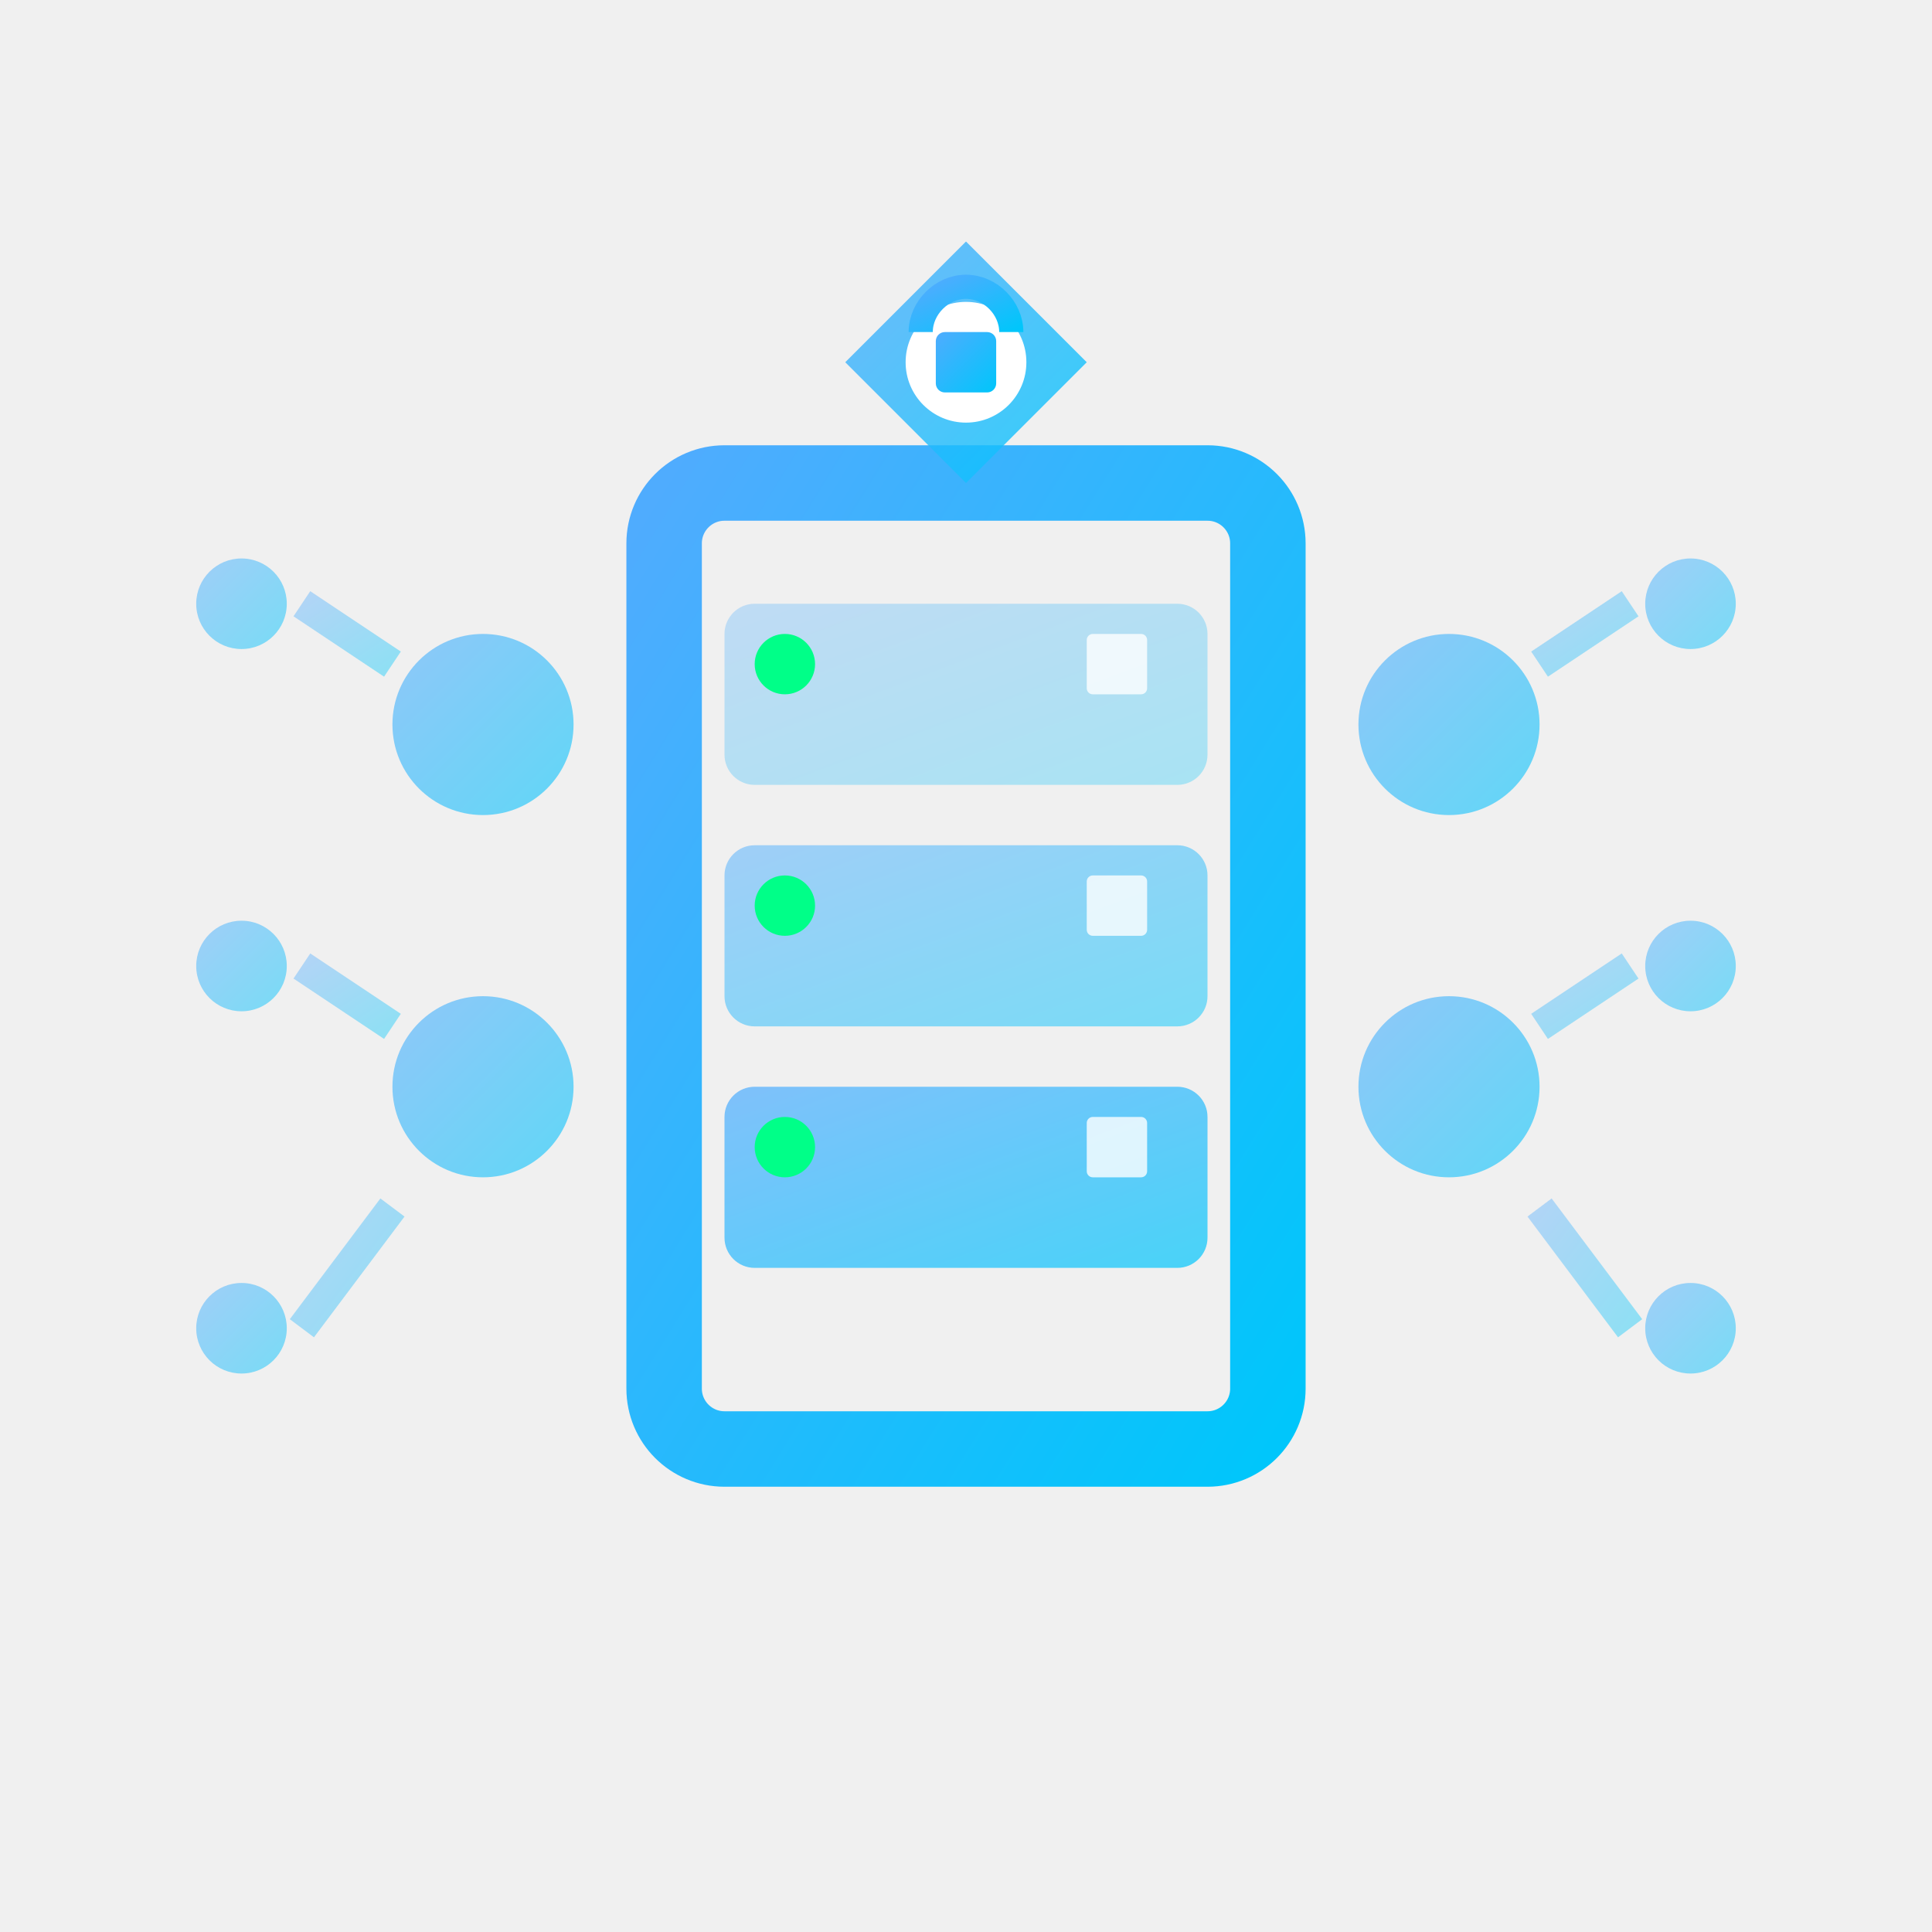
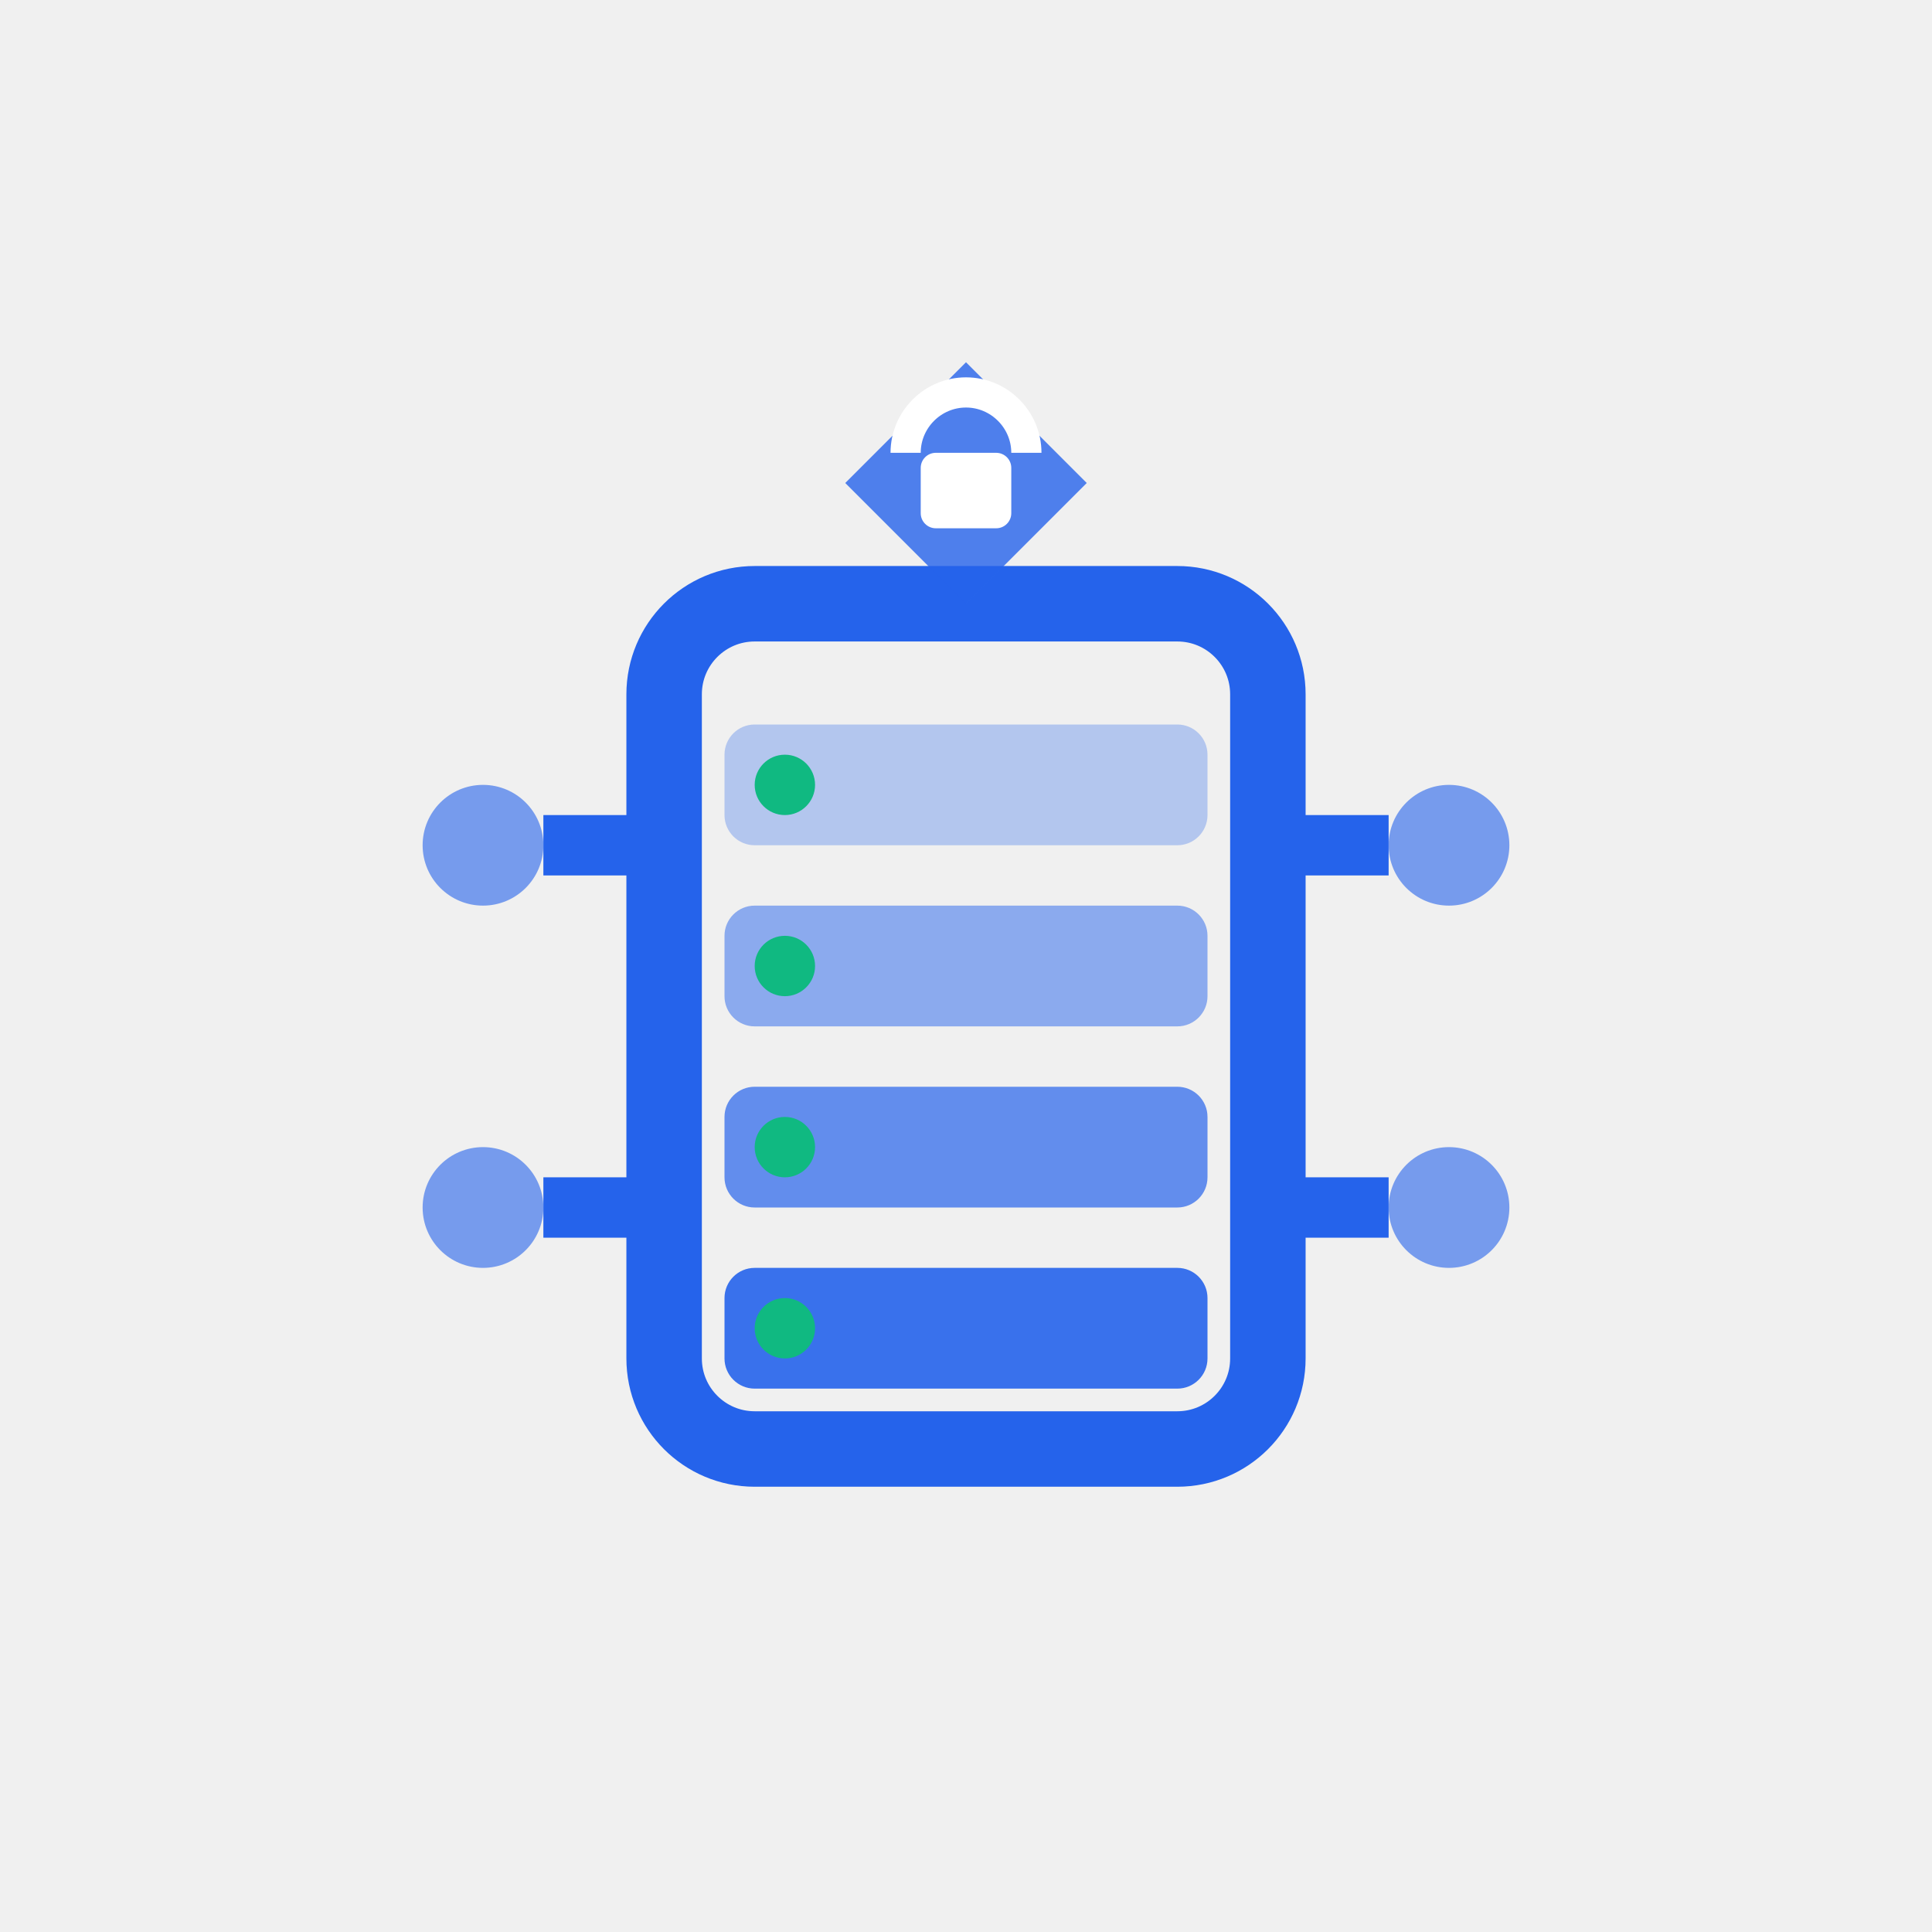
<svg xmlns="http://www.w3.org/2000/svg" width="64" height="64" viewBox="0 0 64 64" fill="none">
-   <defs>
-     <linearGradient id="dataGradient" x1="0%" y1="0%" x2="100%" y2="100%">
-       <stop offset="0%" style="stop-color:#4facfe;stop-opacity:1" />
-       <stop offset="100%" style="stop-color:#00c6fb;stop-opacity:1" />
-     </linearGradient>
-   </defs>
-   <rect x="22" y="16" width="20" height="32" rx="2" fill="none" stroke="url(#dataGradient)" stroke-width="2.5" />
-   <rect x="24" y="20" width="16" height="6" rx="1" fill="url(#dataGradient)" opacity="0.3" />
-   <rect x="24" y="28" width="16" height="6" rx="1" fill="url(#dataGradient)" opacity="0.5" />
-   <rect x="24" y="36" width="16" height="6" rx="1" fill="url(#dataGradient)" opacity="0.7" />
-   <path d="M32 8 L36 12 L32 16 L28 12 Z" fill="url(#dataGradient)" opacity="0.8" />
-   <circle cx="32" cy="12" r="2" fill="white" />
-   <rect x="31" y="11" width="2" height="2" rx="0.3" fill="url(#dataGradient)" />
-   <path d="M30.5 11 C30.5 10.2 31.2 9.5 32 9.5 S33.5 10.2 33.5 11" fill="none" stroke="url(#dataGradient)" stroke-width="0.8" />
-   <circle cx="16" cy="24" r="3" fill="url(#dataGradient)" opacity="0.6" />
-   <circle cx="48" cy="24" r="3" fill="url(#dataGradient)" opacity="0.6" />
-   <circle cx="16" cy="36" r="3" fill="url(#dataGradient)" opacity="0.6" />
-   <circle cx="48" cy="36" r="3" fill="url(#dataGradient)" opacity="0.6" />
-   <path d="M19 24 L22 24" stroke="url(#dataGradient)" stroke-width="2" opacity="0.7" />
-   <path d="M42 24 L45 24" stroke="url(#dataGradient)" stroke-width="2" opacity="0.7" />
-   <path d="M19 36 L22 36" stroke="url(#dataGradient)" stroke-width="2" opacity="0.7" />
-   <path d="M42 36 L45 36" stroke="url(#dataGradient)" stroke-width="2" opacity="0.7" />
-   <circle cx="8" cy="20" r="1.5" fill="url(#dataGradient)" opacity="0.5" />
-   <circle cx="8" cy="32" r="1.5" fill="url(#dataGradient)" opacity="0.5" />
-   <circle cx="8" cy="44" r="1.5" fill="url(#dataGradient)" opacity="0.5" />
-   <circle cx="56" cy="20" r="1.5" fill="url(#dataGradient)" opacity="0.5" />
-   <circle cx="56" cy="32" r="1.5" fill="url(#dataGradient)" opacity="0.5" />
-   <circle cx="56" cy="44" r="1.5" fill="url(#dataGradient)" opacity="0.5" />
-   <path d="M10 20 L13 22" stroke="url(#dataGradient)" stroke-width="1" opacity="0.4" />
-   <path d="M10 32 L13 34" stroke="url(#dataGradient)" stroke-width="1" opacity="0.4" />
-   <path d="M10 44 L13 40" stroke="url(#dataGradient)" stroke-width="1" opacity="0.4" />
-   <path d="M54 20 L51 22" stroke="url(#dataGradient)" stroke-width="1" opacity="0.4" />
-   <path d="M54 32 L51 34" stroke="url(#dataGradient)" stroke-width="1" opacity="0.4" />
-   <path d="M54 44 L51 40" stroke="url(#dataGradient)" stroke-width="1" opacity="0.4" />
-   <circle cx="26" cy="22" r="1" fill="#00ff88" />
-   <circle cx="26" cy="30" r="1" fill="#00ff88" />
-   <circle cx="26" cy="38" r="1" fill="#00ff88" />
-   <rect x="36" y="21" width="2" height="2" rx="0.2" fill="white" opacity="0.8" />
-   <rect x="36" y="29" width="2" height="2" rx="0.2" fill="white" opacity="0.8" />
-   <rect x="36" y="37" width="2" height="2" rx="0.2" fill="white" opacity="0.8" />
+   <rect x="22" y="20" width="20" height="28" rx="3" fill="none" stroke="#2563eb" stroke-width="2.5" />
+   <rect x="24" y="24" width="16" height="4" rx="1" fill="#2563eb" opacity="0.3" />
+   <rect x="24" y="30" width="16" height="4" rx="1" fill="#2563eb" opacity="0.5" />
+   <rect x="24" y="36" width="16" height="4" rx="1" fill="#2563eb" opacity="0.7" />
+   <rect x="24" y="42" width="16" height="4" rx="1" fill="#2563eb" opacity="0.9" />
+   <path d="M32 12 L36 16 L32 20 L28 16 Z" fill="#2563eb" opacity="0.8" />
+   <rect x="30.5" y="15" width="3" height="2.5" rx="0.5" fill="white" />
+   <path d="M30 15 C30 13.9 30.9 13 32 13 S34 13.9 34 15" fill="none" stroke="white" stroke-width="1" />
+   <circle cx="16" cy="28" r="2" fill="#2563eb" opacity="0.6" />
+   <circle cx="48" cy="28" r="2" fill="#2563eb" opacity="0.6" />
+   <circle cx="16" cy="40" r="2" fill="#2563eb" opacity="0.6" />
+   <circle cx="48" cy="40" r="2" fill="#2563eb" opacity="0.6" />
+   <path d="M18 28 L22 28" stroke="#2563eb" stroke-width="2" />
+   <path d="M42 28 L46 28" stroke="#2563eb" stroke-width="2" />
+   <path d="M18 40 L22 40" stroke="#2563eb" stroke-width="2" />
+   <path d="M42 40 L46 40" stroke="#2563eb" stroke-width="2" />
+   <circle cx="26" cy="26" r="1" fill="#10b981" />
+   <circle cx="26" cy="32" r="1" fill="#10b981" />
+   <circle cx="26" cy="38" r="1" fill="#10b981" />
+   <circle cx="26" cy="44" r="1" fill="#10b981" />
</svg>
